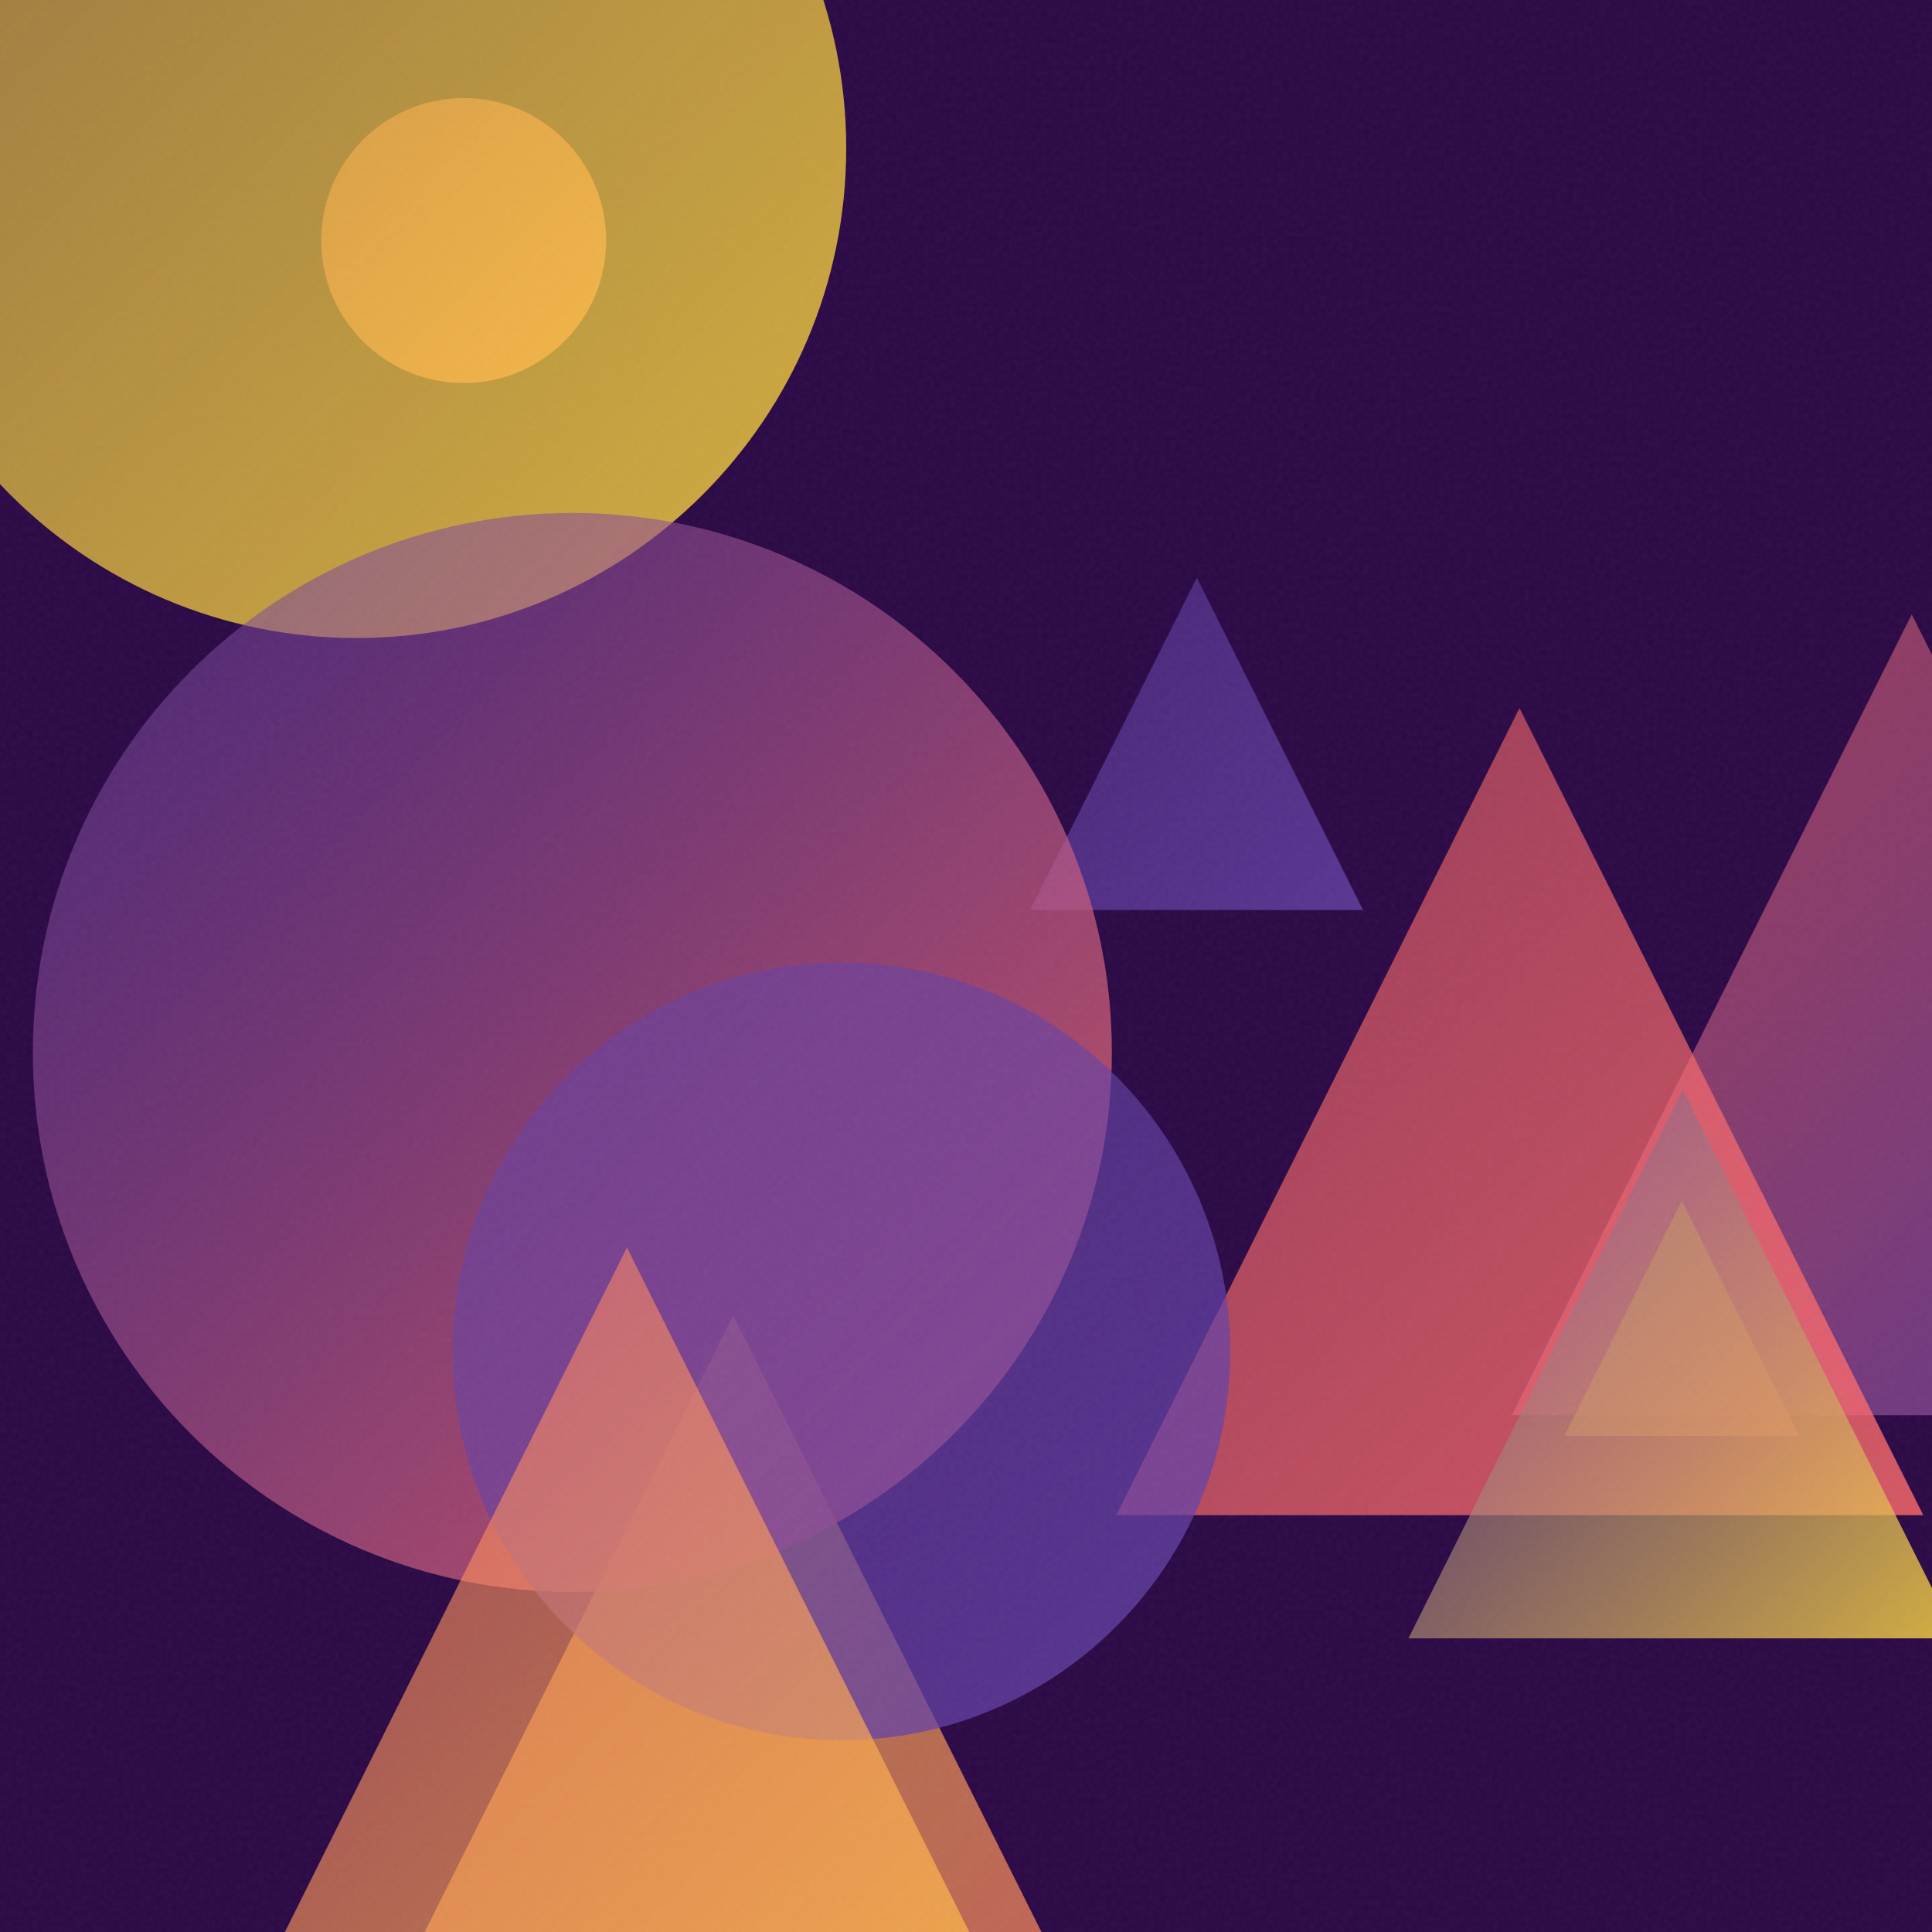
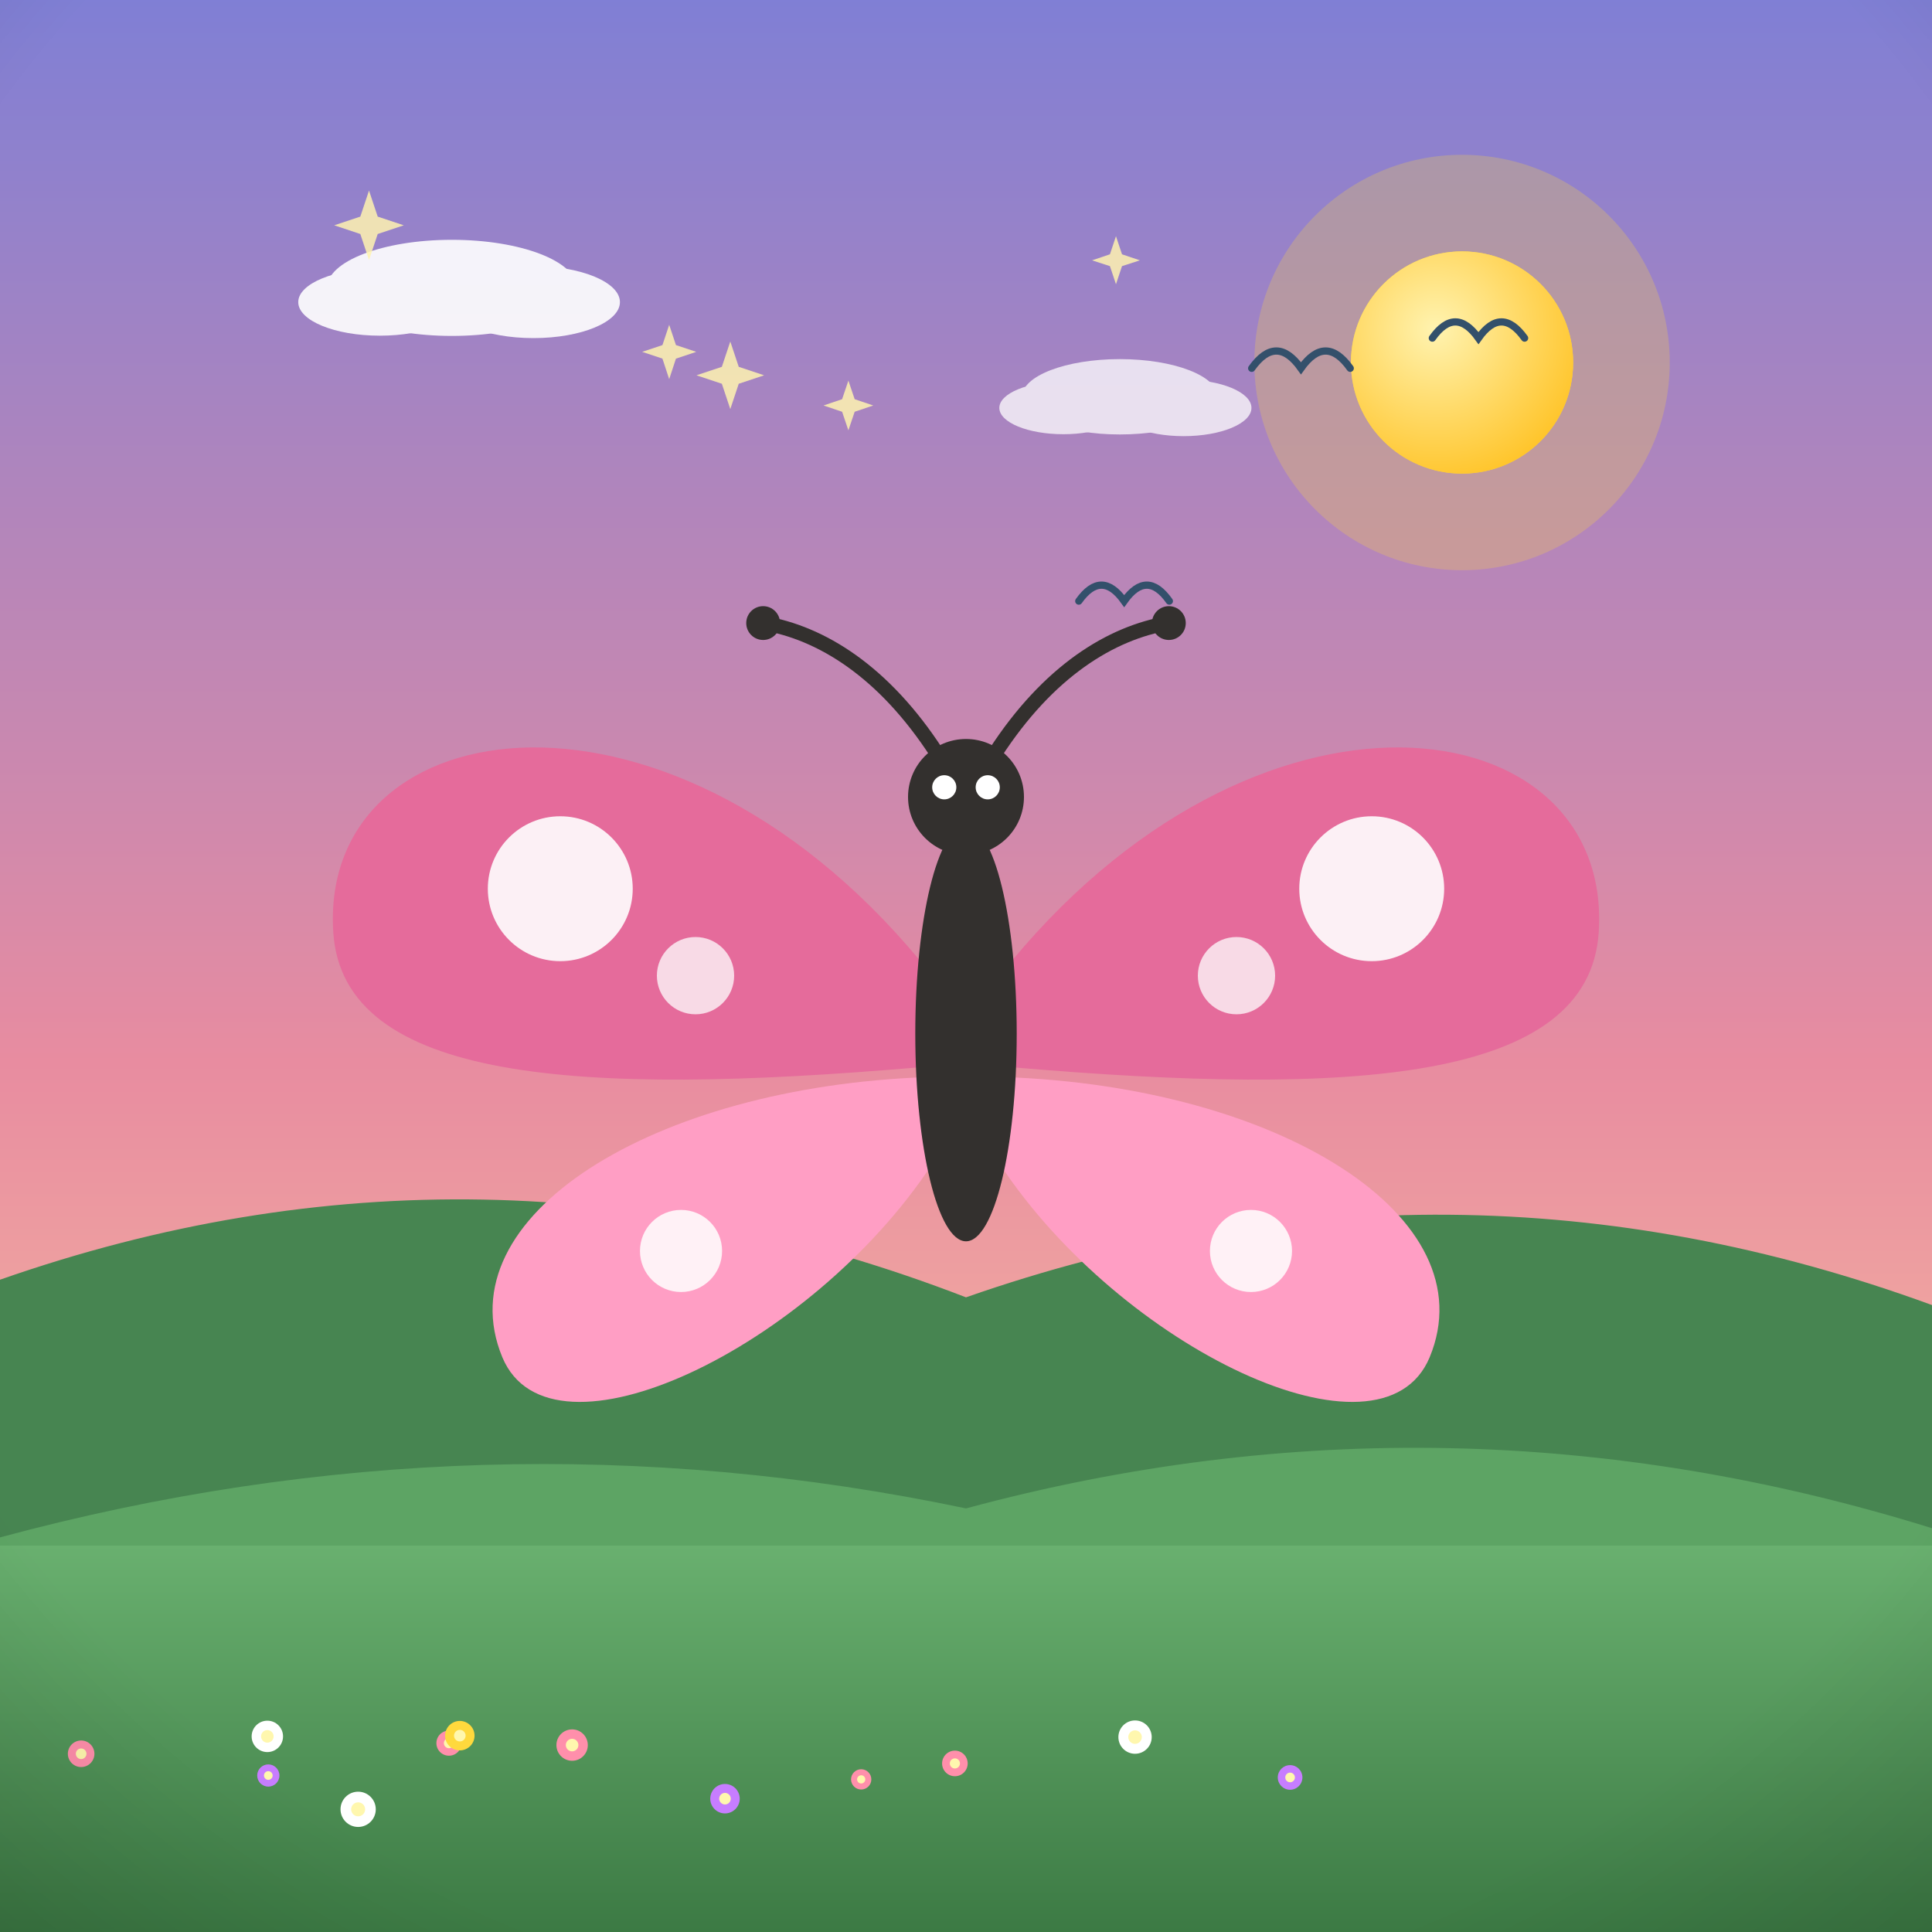
- <svg xmlns="http://www.w3.org/2000/svg" viewBox="0 0 400 400">
+ <svg xmlns="http://www.w3.org/2000/svg" viewBox="0 0 800 800">
  <defs>
-     <linearGradient id="g0" x1="313.0" y1="127.2" x2="478.7" y2="293.0" gradientUnits="userSpaceOnUse">
-       <stop offset="0" stop-color="#FF6B6B" stop-opacity="0.5" />
-       <stop offset="1" stop-color="#6441A5" stop-opacity="0.8" />
+     <linearGradient id="sky" x1="0" y1="0" x2="0" y2="1">
+       <stop offset="0" stop-color="#7f7fd5" />
+       <stop offset="0.55" stop-color="#e88ca0" />
+       <stop offset="1" stop-color="#ffd9a0" />
    </linearGradient>
-     <linearGradient id="g1" x1="213.3" y1="119.6" x2="282.2" y2="188.4" gradientUnits="userSpaceOnUse">
-       <stop offset="0" stop-color="#6441A5" stop-opacity="0.5" />
-       <stop offset="1" stop-color="#6441A5" stop-opacity="0.8" />
+     <radialGradient id="sunG" cx="0.38" cy="0.35" r="0.9">
+       <stop offset="0" stop-color="#fff3b0" />
+       <stop offset="1" stop-color="#ffb703" />
+     </radialGradient>
+     <linearGradient id="ground" x1="0" y1="0" x2="0" y2="1">
+       <stop offset="0" stop-color="#69b06f" />
+       <stop offset="1" stop-color="#3c7a44" />
    </linearGradient>
-     <linearGradient id="g2" x1="66.5" y1="20.3" x2="125.5" y2="79.2" gradientUnits="userSpaceOnUse">
-       <stop offset="0" stop-color="#FF6B6B" stop-opacity="0.5" />
-       <stop offset="1" stop-color="#FF6B6B" stop-opacity="0.8" />
+     <linearGradient id="sea" x1="0" y1="0" x2="0" y2="1">
+       <stop offset="0" stop-color="#3d9bc4" />
+       <stop offset="1" stop-color="#1668a0" />
    </linearGradient>
-     <linearGradient id="g3" x1="-27.6" y1="-70.7" x2="175.3" y2="132.1" gradientUnits="userSpaceOnUse">
-       <stop offset="0" stop-color="#FFD93D" stop-opacity="0.5" />
-       <stop offset="1" stop-color="#FFD93D" stop-opacity="0.8" />
+     <linearGradient id="shade" x1="0" y1="0" x2="0" y2="1">
+       <stop offset="0" stop-color="#ffffff" stop-opacity="0.20" />
+       <stop offset="0.5" stop-color="#ffffff" stop-opacity="0" />
+       <stop offset="1" stop-color="#000000" stop-opacity="0.16" />
    </linearGradient>
-     <linearGradient id="g4" x1="231.1" y1="146.6" x2="398.2" y2="313.7" gradientUnits="userSpaceOnUse">
-       <stop offset="0" stop-color="#FF6B6B" stop-opacity="0.5" />
-       <stop offset="1" stop-color="#FF6B6B" stop-opacity="0.8" />
-     </linearGradient>
-     <linearGradient id="g5" x1="42.6" y1="272.3" x2="260.9" y2="490.6" gradientUnits="userSpaceOnUse">
-       <stop offset="0" stop-color="#FFD93D" stop-opacity="0.5" />
-       <stop offset="1" stop-color="#FF6B6B" stop-opacity="0.8" />
-     </linearGradient>
-     <linearGradient id="g6" x1="6.8" y1="106.3" x2="230.2" y2="329.6" gradientUnits="userSpaceOnUse">
-       <stop offset="0" stop-color="#6441A5" stop-opacity="0.5" />
-       <stop offset="1" stop-color="#FF6B6B" stop-opacity="0.8" />
-     </linearGradient>
-     <linearGradient id="g7" x1="323.9" y1="248.6" x2="372.5" y2="297.3" gradientUnits="userSpaceOnUse">
-       <stop offset="0" stop-color="#FFD93D" stop-opacity="0.5" />
-       <stop offset="1" stop-color="#FF6B6B" stop-opacity="0.8" />
-     </linearGradient>
-     <linearGradient id="g8" x1="93.7" y1="199.3" x2="254.7" y2="360.3" gradientUnits="userSpaceOnUse">
-       <stop offset="0" stop-color="#6441A5" stop-opacity="0.5" />
-       <stop offset="1" stop-color="#6441A5" stop-opacity="0.8" />
-     </linearGradient>
-     <linearGradient id="g9" x1="16.3" y1="258.3" x2="243.4" y2="485.4" gradientUnits="userSpaceOnUse">
-       <stop offset="0" stop-color="#FF6B6B" stop-opacity="0.5" />
-       <stop offset="1" stop-color="#FFD93D" stop-opacity="0.8" />
-     </linearGradient>
-     <linearGradient id="g10" x1="291.6" y1="225.6" x2="405.2" y2="339.2" gradientUnits="userSpaceOnUse">
-       <stop offset="0" stop-color="#6441A5" stop-opacity="0.5" />
-       <stop offset="1" stop-color="#FFD93D" stop-opacity="0.8" />
-     </linearGradient>
-     <filter id="n">
-       <feTurbulence type="fractalNoise" baseFrequency="0.9" numOctaves="2" stitchTiles="stitch" />
-       <feColorMatrix type="saturate" values="0" />
-     </filter>
+     <radialGradient id="vig" cx="0.5" cy="0.42" r="0.85">
+       <stop offset="0.72" stop-color="#000000" stop-opacity="0" />
+       <stop offset="1" stop-color="#000000" stop-opacity="0.20" />
+     </radialGradient>
  </defs>
-   <rect width="400" height="400" fill="#2a0845" />
-   <path d="M 395.8 127.2 L 478.7 293.0 L 313.0 293.0 Z" fill="url(#g0)" />
-   <path d="M 247.8 119.6 L 282.2 188.4 L 213.3 188.4 Z" fill="url(#g1)" />
-   <circle cx="96.0" cy="49.8" r="29.5" fill="url(#g2)" />
-   <circle cx="73.8" cy="30.7" r="101.4" fill="url(#g3)" />
-   <path d="M 314.6 146.6 L 398.2 313.7 L 231.1 313.7 Z" fill="url(#g4)" />
-   <path d="M 151.8 272.3 L 260.9 490.6 L 42.6 490.6 Z" fill="url(#g5)" />
-   <circle cx="118.5" cy="217.9" r="111.7" fill="url(#g6)" />
-   <path d="M 348.2 248.6 L 372.5 297.3 L 323.9 297.3 Z" fill="url(#g7)" />
-   <circle cx="174.2" cy="279.8" r="80.5" fill="url(#g8)" />
-   <path d="M 129.8 258.3 L 243.4 485.4 L 16.3 485.4 Z" fill="url(#g9)" />
-   <path d="M 348.4 225.6 L 405.2 339.2 L 291.6 339.2 Z" fill="url(#g10)" />
-   <rect width="400" height="400" filter="url(#n)" opacity="0.05" />
+   <rect width="800" height="800" fill="url(#sky)" />
+   <circle cx="605.4" cy="150.1" r="86" fill="#ffd93d" opacity="0.25" />
+   <circle cx="605.4" cy="150.1" r="46" fill="#ffd93d" />
+   <circle cx="605.4" cy="150.1" r="46" fill="url(#sunG)" />
+   <g fill="#ffffff" opacity="0.9">
+     <ellipse cx="187.1" cy="119.2" rx="51.7" ry="19.9" />
+     <ellipse cx="157.3" cy="125.1" rx="33.8" ry="13.9" />
+     <ellipse cx="220.9" cy="125.1" rx="35.8" ry="14.9" />
+   </g>
+   <g fill="#ffffff" opacity="0.75">
+     <ellipse cx="463.7" cy="164.3" rx="40.5" ry="15.6" />
+     <ellipse cx="440.3" cy="168.9" rx="26.5" ry="10.9" />
+     <ellipse cx="490.1" cy="168.9" rx="28.1" ry="11.7" />
+   </g>
+   <path d="M0 684 L0 529.9 Q 200 459.9 400 537.2 Q 600 467.2 800 540.4 L800 684 Z" fill="#478551" />
+   <path d="M0 730 L0 636.6 Q 200 582.6 400 624.6 Q 600 570.6 800 632.8 L800 730 Z" fill="#5da464" />
+   <rect y="640" width="800" height="160" fill="url(#ground)" />
+   <path d="M 518.3 152.5 Q 528.5 138.2 538.7 152.5 Q 548.9 138.2 559.1 152.5" fill="none" stroke="#33506b" stroke-width="3" stroke-linecap="round" />
+   <path d="M 593.1 140 Q 602.6 126.6 612.2 140 Q 621.7 126.6 631.3 140" fill="none" stroke="#33506b" stroke-width="3" stroke-linecap="round" />
+   <path d="M 446.7 248.9 Q 456.1 235.7 465.5 248.9 Q 474.9 235.7 484.2 248.9" fill="none" stroke="#33506b" stroke-width="3" stroke-linecap="round" />
+   <path d="M 152.8 78.9 L 156.4 89.7 L 167.2 93.3 L 156.4 96.9 L 152.8 107.7 L 149.2 96.9 L 138.4 93.3 L 149.2 89.7 Z" fill="#fff3b0" opacity="0.85" />
+   <path d="M 302.4 141.4 L 305.9 151.9 L 316.4 155.4 L 305.9 158.9 L 302.4 169.4 L 298.9 158.9 L 288.4 155.4 L 298.9 151.9 Z" fill="#fff3b0" opacity="0.85" />
+   <path d="M 351.3 157.6 L 353.9 165.3 L 361.6 167.9 L 353.9 170.5 L 351.3 178.2 L 348.7 170.5 L 341 167.9 L 348.7 165.3 Z" fill="#fff3b0" opacity="0.85" />
+   <path d="M 277.1 134.5 L 279.9 142.9 L 288.3 145.7 L 279.9 148.5 L 277.1 157 L 274.3 148.5 L 265.9 145.7 L 274.3 142.9 Z" fill="#fff3b0" opacity="0.85" />
+   <path d="M 186.9 366.9 L 190.1 376.3 L 199.6 379.5 L 190.1 382.7 L 186.9 392.1 L 183.8 382.7 L 174.3 379.5 L 183.8 376.3 Z" fill="#fff3b0" opacity="0.85" />
+   <path d="M 462.1 97.8 L 464.6 105.3 L 472 107.8 L 464.6 110.2 L 462.1 117.7 L 459.6 110.2 L 452.2 107.8 L 459.6 105.3 Z" fill="#fff3b0" opacity="0.85" />
+   <g transform="translate(400 0) scale(-1 1) translate(-400 0)">
+     <g transform="translate(400 420) scale(1 1)">
+       <path d="M -14 -16 C -120 -150 -268 -128 -262 -34 C -258 28 -160 34 -20 22 Z" fill="#e56b9b" />
+       <path d="M -16 26 C -130 30 -216 84 -192 142 C -172 190 -64 138 -14 62 Z" fill="#ff9ec4" />
+       <circle cx="-168" cy="-52" r="30" fill="#ffffff" opacity="0.9" />
+       <circle cx="-112" cy="-16" r="16" fill="#ffffff" opacity="0.75" />
+       <circle cx="-118" cy="98" r="17" fill="#ffffff" opacity="0.85" />
+     </g>
+     <g transform="translate(400 420) scale(-1 1)">
+       <path d="M -14 -16 C -120 -150 -268 -128 -262 -34 C -258 28 -160 34 -20 22 Z" fill="#e56b9b" />
+       <path d="M -16 26 C -130 30 -216 84 -192 142 C -172 190 -64 138 -14 62 Z" fill="#ff9ec4" />
+       <circle cx="-168" cy="-52" r="30" fill="#ffffff" opacity="0.9" />
+       <circle cx="-112" cy="-16" r="16" fill="#ffffff" opacity="0.75" />
+       <circle cx="-118" cy="98" r="17" fill="#ffffff" opacity="0.85" />
+     </g>
+     <ellipse cx="400" cy="428" rx="21" ry="86" fill="#33302e" />
+     <circle cx="400" cy="330" r="24" fill="#33302e" />
+     <path d="M388 312 C 366 278 340 262 316 258 M412 312 C 434 278 460 262 484 258" stroke="#33302e" stroke-width="6" fill="none" stroke-linecap="round" />
+     <circle cx="316" cy="258" r="7" fill="#33302e" />
+     <circle cx="484" cy="258" r="7" fill="#33302e" />
+     <circle cx="391" cy="326" r="5" fill="#ffffff" />
+     <circle cx="409" cy="326" r="5" fill="#ffffff" />
+     <circle cx="330" cy="719.3" r="6.9" fill="#ffffff" />
+     <circle cx="330" cy="719.3" r="2.8" fill="#fff7ae" />
+     <circle cx="689.3" cy="719" r="6.5" fill="#ffffff" />
+     <circle cx="689.3" cy="719" r="2.6" fill="#fff7ae" />
+     <circle cx="563.1" cy="722.6" r="6.5" fill="#ff8fab" />
+     <circle cx="563.1" cy="722.6" r="2.6" fill="#fff7ae" />
+     <circle cx="404.6" cy="730.2" r="5.3" fill="#ff8fab" />
+     <circle cx="404.6" cy="730.2" r="2.1" fill="#fff7ae" />
+     <circle cx="688.9" cy="735.2" r="4.6" fill="#c77dff" />
+     <circle cx="688.9" cy="735.2" r="1.8" fill="#fff7ae" />
+     <circle cx="265.8" cy="736" r="5.1" fill="#c77dff" />
+     <circle cx="265.8" cy="736" r="2" fill="#fff7ae" />
+     <circle cx="651.7" cy="749.2" r="7.3" fill="#ffffff" />
+     <circle cx="651.7" cy="749.2" r="2.9" fill="#fff7ae" />
+     <circle cx="499.8" cy="744.8" r="6.1" fill="#c77dff" />
+     <circle cx="499.8" cy="744.8" r="2.4" fill="#fff7ae" />
+     <circle cx="443.4" cy="736.8" r="4.2" fill="#ff8fab" />
+     <circle cx="443.4" cy="736.8" r="1.7" fill="#fff7ae" />
+     <circle cx="614.1" cy="721.8" r="5.2" fill="#ff8fab" />
+     <circle cx="614.1" cy="721.8" r="2.1" fill="#fff7ae" />
+     <circle cx="766.4" cy="726.2" r="5.5" fill="#ff8fab" />
+     <circle cx="766.4" cy="726.2" r="2.2" fill="#fff7ae" />
+     <circle cx="609.6" cy="718.7" r="6.1" fill="#ffd93d" />
+     <circle cx="609.6" cy="718.7" r="2.4" fill="#fff7ae" />
+   </g>
+   <rect width="800" height="800" fill="url(#vig)" />
</svg>
